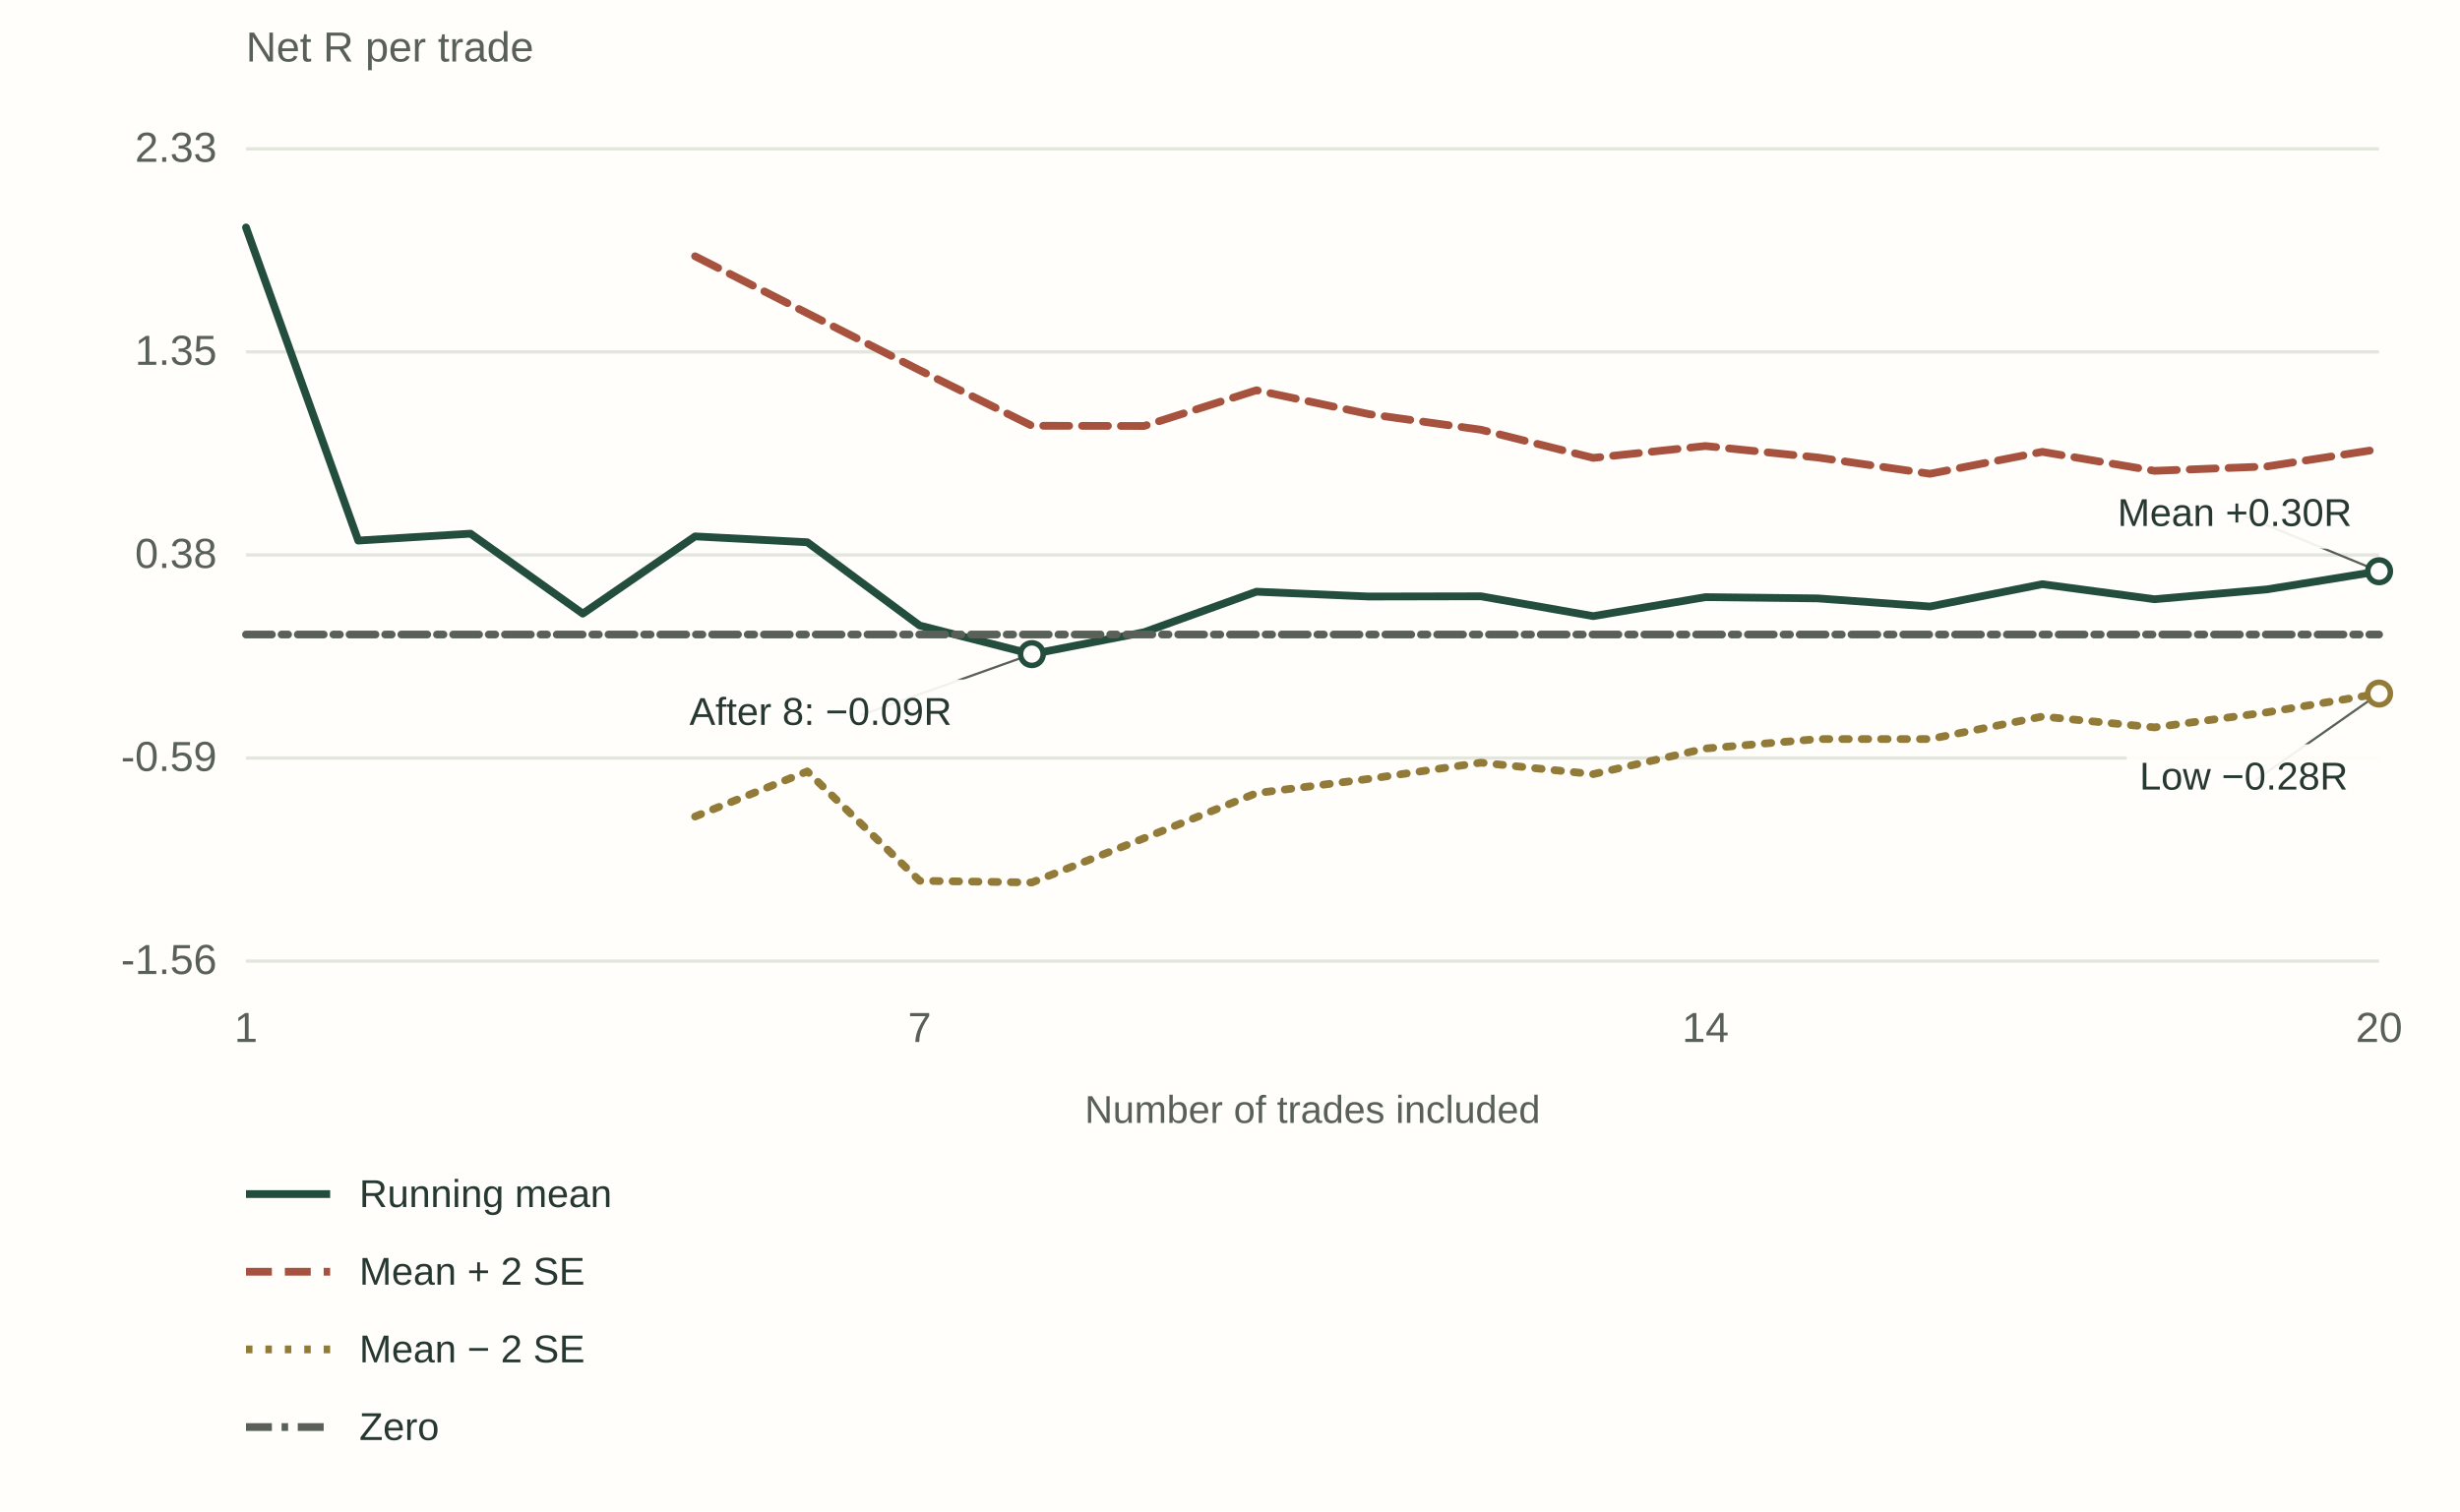
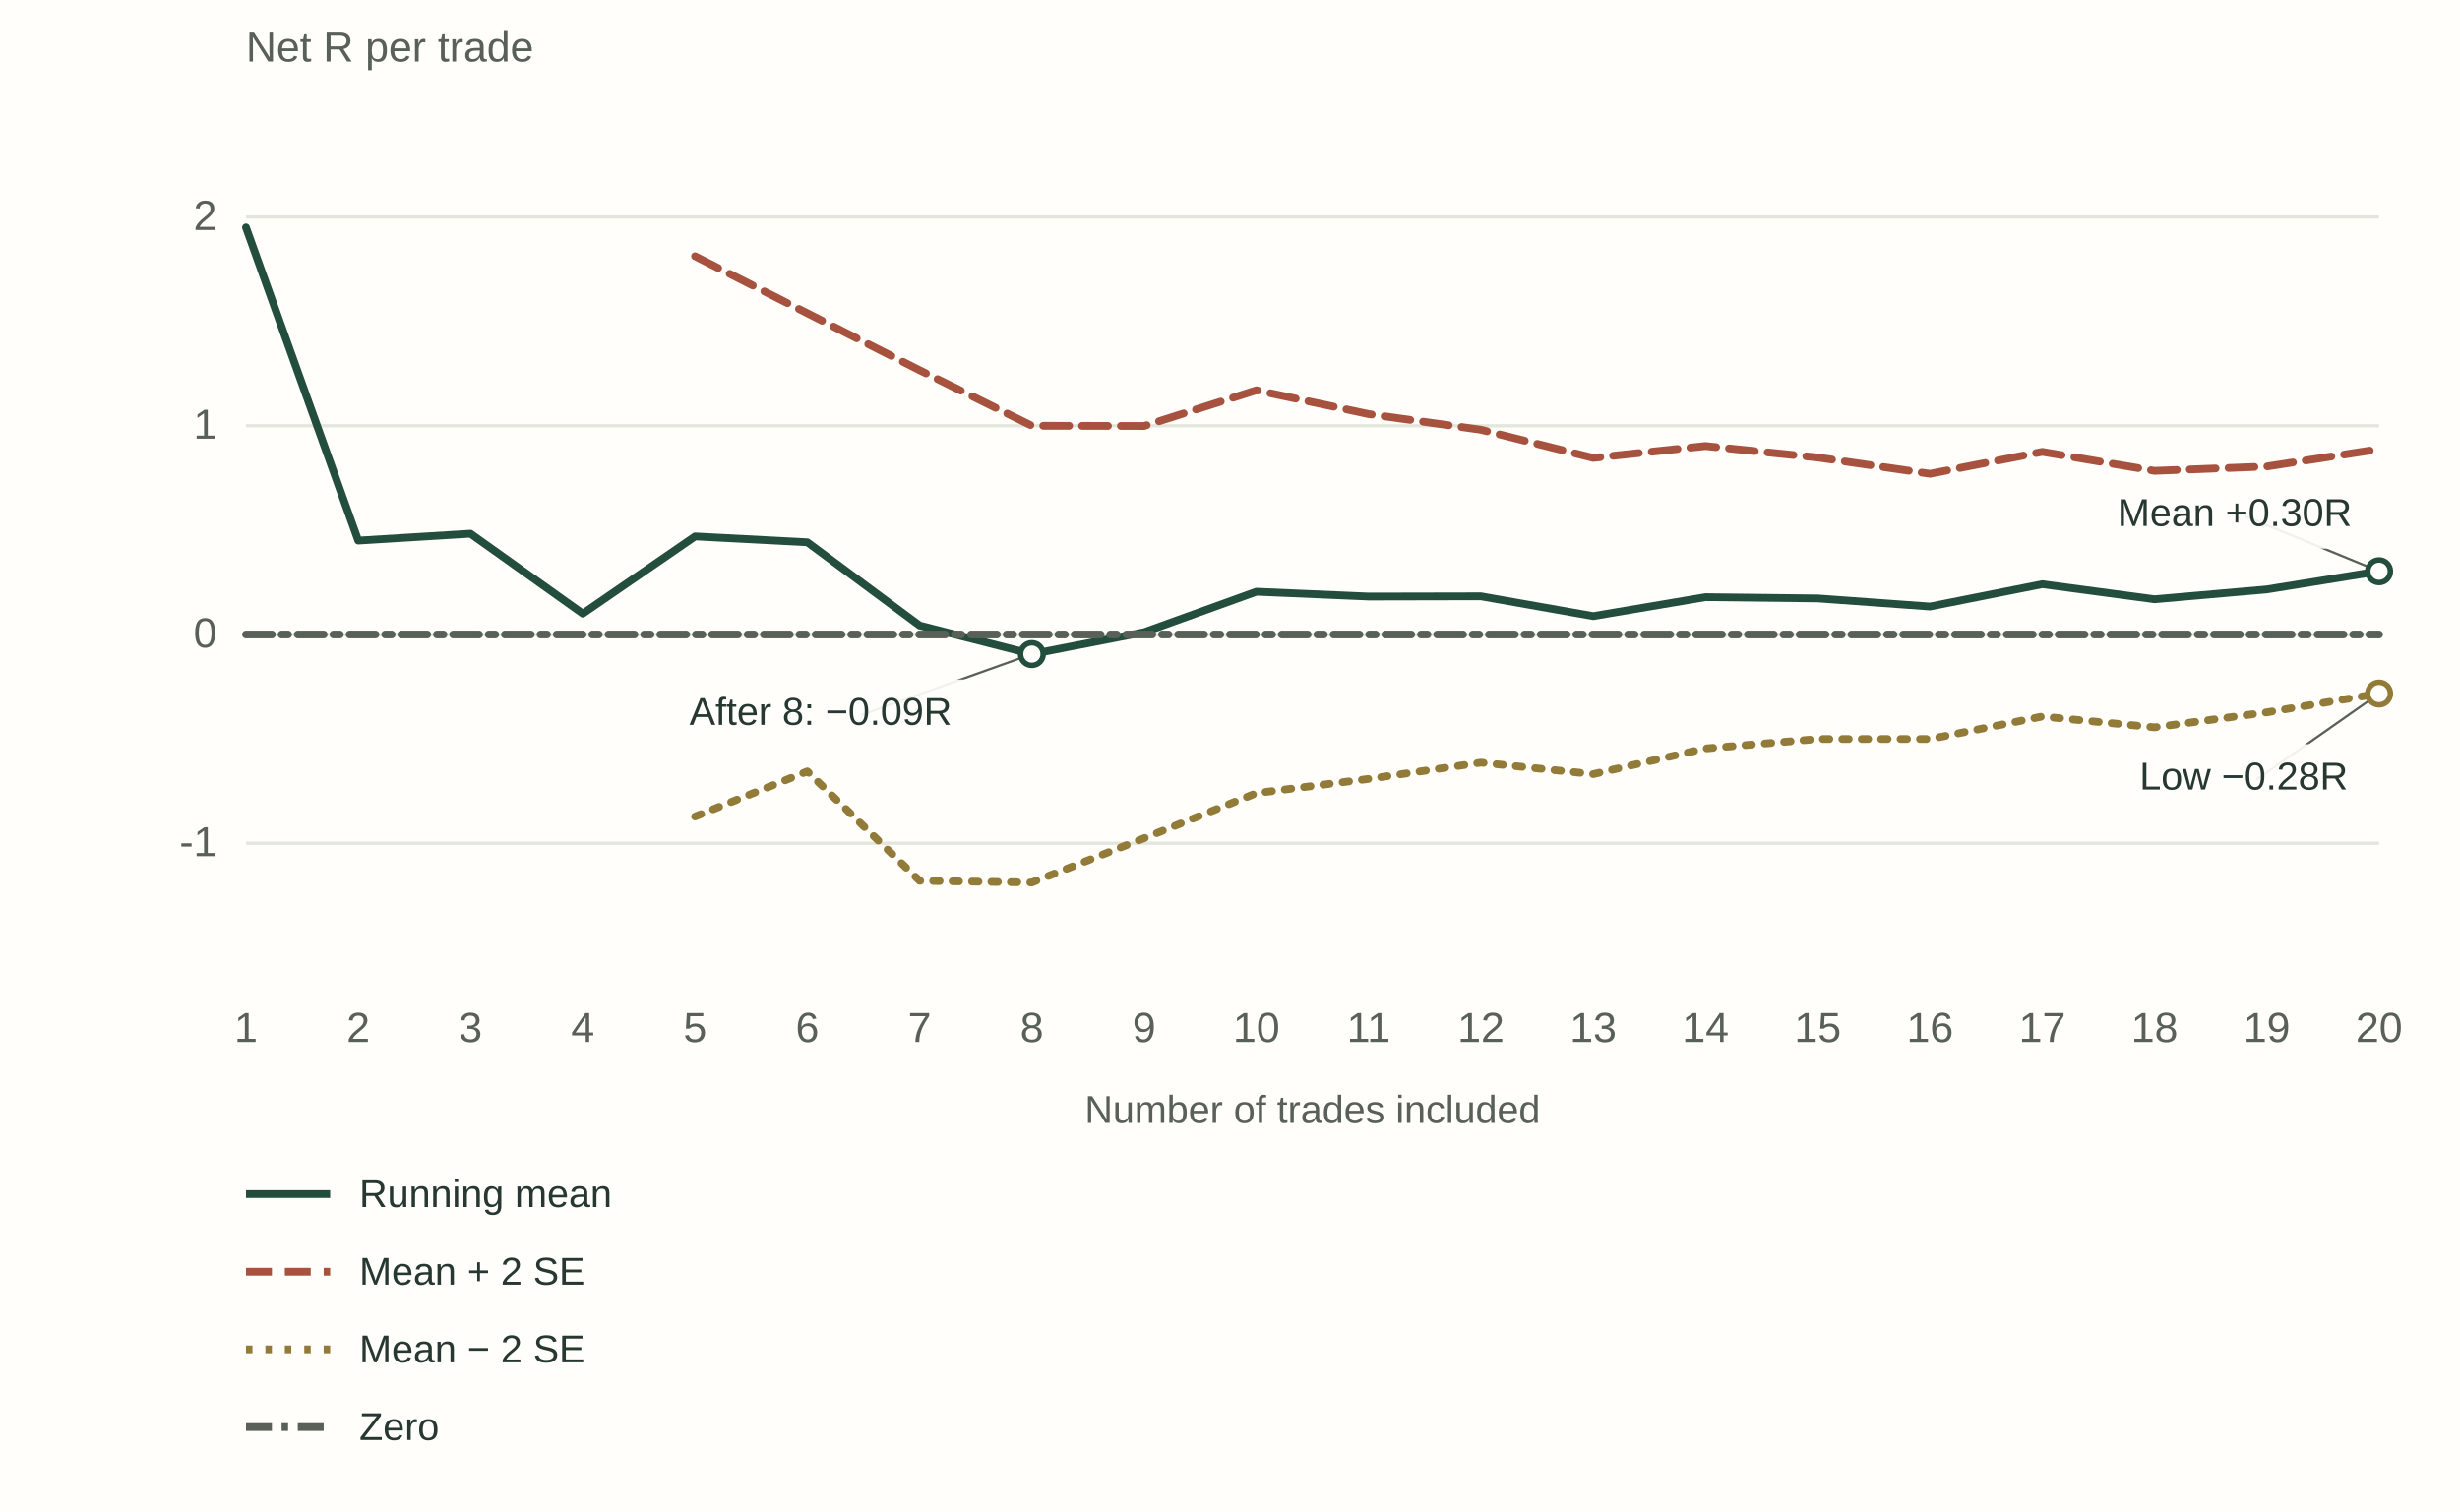
<svg xmlns="http://www.w3.org/2000/svg" viewBox="0 0 760 467" role="img" aria-label="The running average and a rough uncertainty band">
  <style>.af-text{font-family:Arial,sans-serif;fill:#263831}</style>
  <rect width="760" height="467" fill="#fffefa" />
  <text class="af-text" x="76" y="19" text-anchor="start" style="font-size:13px;font-weight:400;fill:#586057;">Net R per trade</text>
-   <line x1="76" y1="297" x2="735" y2="297" stroke="#e2e6dd" />
-   <text class="af-text" x="67" y="301" text-anchor="end" style="font-size:13px;font-weight:400;fill:#586057;">-1.56</text>
-   <line x1="76" y1="234.25" x2="735" y2="234.25" stroke="#e2e6dd" />
-   <text class="af-text" x="67" y="238.25" text-anchor="end" style="font-size:13px;font-weight:400;fill:#586057;">-0.59</text>
-   <line x1="76" y1="171.5" x2="735" y2="171.5" stroke="#e2e6dd" />
-   <text class="af-text" x="67" y="175.5" text-anchor="end" style="font-size:13px;font-weight:400;fill:#586057;">0.38</text>
-   <line x1="76" y1="108.75" x2="735" y2="108.75" stroke="#e2e6dd" />
-   <text class="af-text" x="67" y="112.75" text-anchor="end" style="font-size:13px;font-weight:400;fill:#586057;">1.35</text>
-   <line x1="76" y1="46" x2="735" y2="46" stroke="#e2e6dd" />
-   <text class="af-text" x="67" y="50" text-anchor="end" style="font-size:13px;font-weight:400;fill:#586057;">2.33</text>
+   <line x1="76" y1="260.583" x2="735" y2="260.583" stroke="#e2e6dd" />
+   <text class="af-text" x="67" y="264.583" text-anchor="end" style="font-size:13px;font-weight:400;fill:#586057;">-1</text>
+   <line x1="76" y1="196.077" x2="735" y2="196.077" stroke="#e2e6dd" />
+   <text class="af-text" x="67" y="200.077" text-anchor="end" style="font-size:13px;font-weight:400;fill:#586057;">0</text>
+   <line x1="76" y1="131.571" x2="735" y2="131.571" stroke="#e2e6dd" />
+   <text class="af-text" x="67" y="135.571" text-anchor="end" style="font-size:13px;font-weight:400;fill:#586057;">1</text>
+   <line x1="76" y1="67.065" x2="735" y2="67.065" stroke="#e2e6dd" />
+   <text class="af-text" x="67" y="71.065" text-anchor="end" style="font-size:13px;font-weight:400;fill:#586057;">2</text>
  <text class="af-text" x="76" y="322" text-anchor="middle" style="font-size:13px;font-weight:400;fill:#586057;">1</text>
+   <text class="af-text" x="110.684" y="322" text-anchor="middle" style="font-size:13px;font-weight:400;fill:#586057;">2</text>
+   <text class="af-text" x="145.368" y="322" text-anchor="middle" style="font-size:13px;font-weight:400;fill:#586057;">3</text>
+   <text class="af-text" x="180.053" y="322" text-anchor="middle" style="font-size:13px;font-weight:400;fill:#586057;">4</text>
+   <text class="af-text" x="214.737" y="322" text-anchor="middle" style="font-size:13px;font-weight:400;fill:#586057;">5</text>
+   <text class="af-text" x="249.421" y="322" text-anchor="middle" style="font-size:13px;font-weight:400;fill:#586057;">6</text>
  <text class="af-text" x="284.105" y="322" text-anchor="middle" style="font-size:13px;font-weight:400;fill:#586057;">7</text>
+   <text class="af-text" x="318.789" y="322" text-anchor="middle" style="font-size:13px;font-weight:400;fill:#586057;">8</text>
+   <text class="af-text" x="353.474" y="322" text-anchor="middle" style="font-size:13px;font-weight:400;fill:#586057;">9</text>
+   <text class="af-text" x="388.158" y="322" text-anchor="middle" style="font-size:13px;font-weight:400;fill:#586057;">10</text>
+   <text class="af-text" x="422.842" y="322" text-anchor="middle" style="font-size:13px;font-weight:400;fill:#586057;">11</text>
+   <text class="af-text" x="457.526" y="322" text-anchor="middle" style="font-size:13px;font-weight:400;fill:#586057;">12</text>
+   <text class="af-text" x="492.211" y="322" text-anchor="middle" style="font-size:13px;font-weight:400;fill:#586057;">13</text>
  <text class="af-text" x="526.895" y="322" text-anchor="middle" style="font-size:13px;font-weight:400;fill:#586057;">14</text>
+   <text class="af-text" x="561.579" y="322" text-anchor="middle" style="font-size:13px;font-weight:400;fill:#586057;">15</text>
+   <text class="af-text" x="596.263" y="322" text-anchor="middle" style="font-size:13px;font-weight:400;fill:#586057;">16</text>
+   <text class="af-text" x="630.947" y="322" text-anchor="middle" style="font-size:13px;font-weight:400;fill:#586057;">17</text>
+   <text class="af-text" x="665.632" y="322" text-anchor="middle" style="font-size:13px;font-weight:400;fill:#586057;">18</text>
+   <text class="af-text" x="700.316" y="322" text-anchor="middle" style="font-size:13px;font-weight:400;fill:#586057;">19</text>
  <text class="af-text" x="735" y="322" text-anchor="middle" style="font-size:13px;font-weight:400;fill:#586057;">20</text>
  <text class="af-text" x="405.5" y="347" text-anchor="middle" style="font-size:12px;font-weight:400;fill:#586057;">Number of trades included</text>
  <path data-series="0" d="M76.00,70.29 L110.68,167.05 L145.37,164.92 L180.05,189.63 L214.74,165.76 L249.42,167.57 L284.11,193.30 L318.79,202.14 L353.47,195.37 L388.16,182.85 L422.84,184.34 L457.53,184.27 L492.21,190.40 L526.89,184.53 L561.58,184.92 L596.26,187.43 L630.95,180.53 L665.63,185.18 L700.32,182.14 L735.00,176.53 " fill="none" stroke="#234d3d" stroke-width="2.4" stroke-linecap="round" stroke-linejoin="round" />
  <path data-series="1" d="M214.74,79.19 L249.42,96.80 L284.11,114.41 L318.79,131.57 L353.47,131.64 L388.16,120.60 L422.84,127.96 L457.53,132.80 L492.21,141.50 L526.89,137.83 L561.58,141.38 L596.26,146.41 L630.95,139.63 L665.63,145.50 L700.32,144.15 L735.00,138.80 " fill="none" stroke="#a6523e" stroke-width="2.4" stroke-linecap="round" stroke-linejoin="round" stroke-dasharray="8 4" />
  <path data-series="2" d="M214.74,252.33 L249.42,238.39 L284.11,272.19 L318.79,272.71 L353.47,259.03 L388.16,245.10 L422.84,240.71 L457.53,235.68 L492.21,239.23 L526.89,231.30 L561.58,228.39 L596.26,228.39 L630.95,221.43 L665.63,224.78 L700.32,220.14 L735.00,214.33 " fill="none" stroke="#927b38" stroke-width="2.4" stroke-linecap="round" stroke-linejoin="round" stroke-dasharray="2 4" />
  <path data-series="3" d="M76.00,196.08 L110.68,196.08 L145.37,196.08 L180.05,196.08 L214.74,196.08 L249.42,196.08 L284.11,196.08 L318.79,196.08 L353.47,196.08 L388.16,196.08 L422.84,196.08 L457.53,196.08 L492.21,196.08 L526.89,196.08 L561.58,196.08 L596.26,196.08 L630.95,196.08 L665.63,196.08 L700.32,196.08 L735.00,196.08 " fill="none" stroke="#586057" stroke-width="2.4" stroke-linecap="round" stroke-linejoin="round" stroke-dasharray="8 3 2 3" />
  <line x1="318.789" y1="202.14" x2="266" y2="221" stroke="#586057" stroke-width=".7" />
  <circle data-annotation-series="0" data-value="-0.094" cx="318.789" cy="202.14" r="3.5" fill="#fffefa" stroke="#234d3d" stroke-width="1.7" />
  <rect x="209" y="210" width="114" height="21" fill="#fffefa" opacity=".92" />
  <text class="af-text" x="213" y="224" text-anchor="start" style="font-size:12px;font-weight:400;fill:#263831;">After 8: −0.09R</text>
  <line x1="735" y1="176.531" x2="693.6" y2="159.531" stroke="#586057" stroke-width=".7" />
  <circle data-annotation-series="0" data-value="0.303" cx="735" cy="176.531" r="3.5" fill="#fffefa" stroke="#234d3d" stroke-width="1.7" />
  <rect x="650.2" y="148.531" width="86.8" height="21" fill="#fffefa" opacity=".92" />
  <text class="af-text" x="654.2" y="162.531" text-anchor="start" style="font-size:12px;font-weight:400;fill:#263831;">Mean +0.30R</text>
  <line x1="735" y1="214.332" x2="697" y2="241" stroke="#586057" stroke-width=".7" />
  <circle data-annotation-series="2" data-value="-0.283" cx="735" cy="214.332" r="3.5" fill="#fffefa" stroke="#927b38" stroke-width="1.7" />
  <rect x="657" y="230" width="80" height="21" fill="#fffefa" opacity=".92" />
  <text class="af-text" x="661" y="244" text-anchor="start" style="font-size:12px;font-weight:400;fill:#263831;">Low −0.28R</text>
  <line x1="76" x2="102" y1="369" y2="369" stroke="#234d3d" stroke-width="2.4" />
  <text class="af-text" x="111" y="373" text-anchor="start" style="font-size:12px;font-weight:400;fill:#263831;">Running mean</text>
  <line x1="76" x2="102" y1="393" y2="393" stroke="#a6523e" stroke-width="2.4" stroke-dasharray="8 4" />
  <text class="af-text" x="111" y="397" text-anchor="start" style="font-size:12px;font-weight:400;fill:#263831;">Mean + 2 SE</text>
  <line x1="76" x2="102" y1="417" y2="417" stroke="#927b38" stroke-width="2.4" stroke-dasharray="2 4" />
  <text class="af-text" x="111" y="421" text-anchor="start" style="font-size:12px;font-weight:400;fill:#263831;">Mean − 2 SE</text>
  <line x1="76" x2="102" y1="441" y2="441" stroke="#586057" stroke-width="2.4" stroke-dasharray="8 3 2 3" />
  <text class="af-text" x="111" y="445" text-anchor="start" style="font-size:12px;font-weight:400;fill:#263831;">Zero</text>
</svg>
